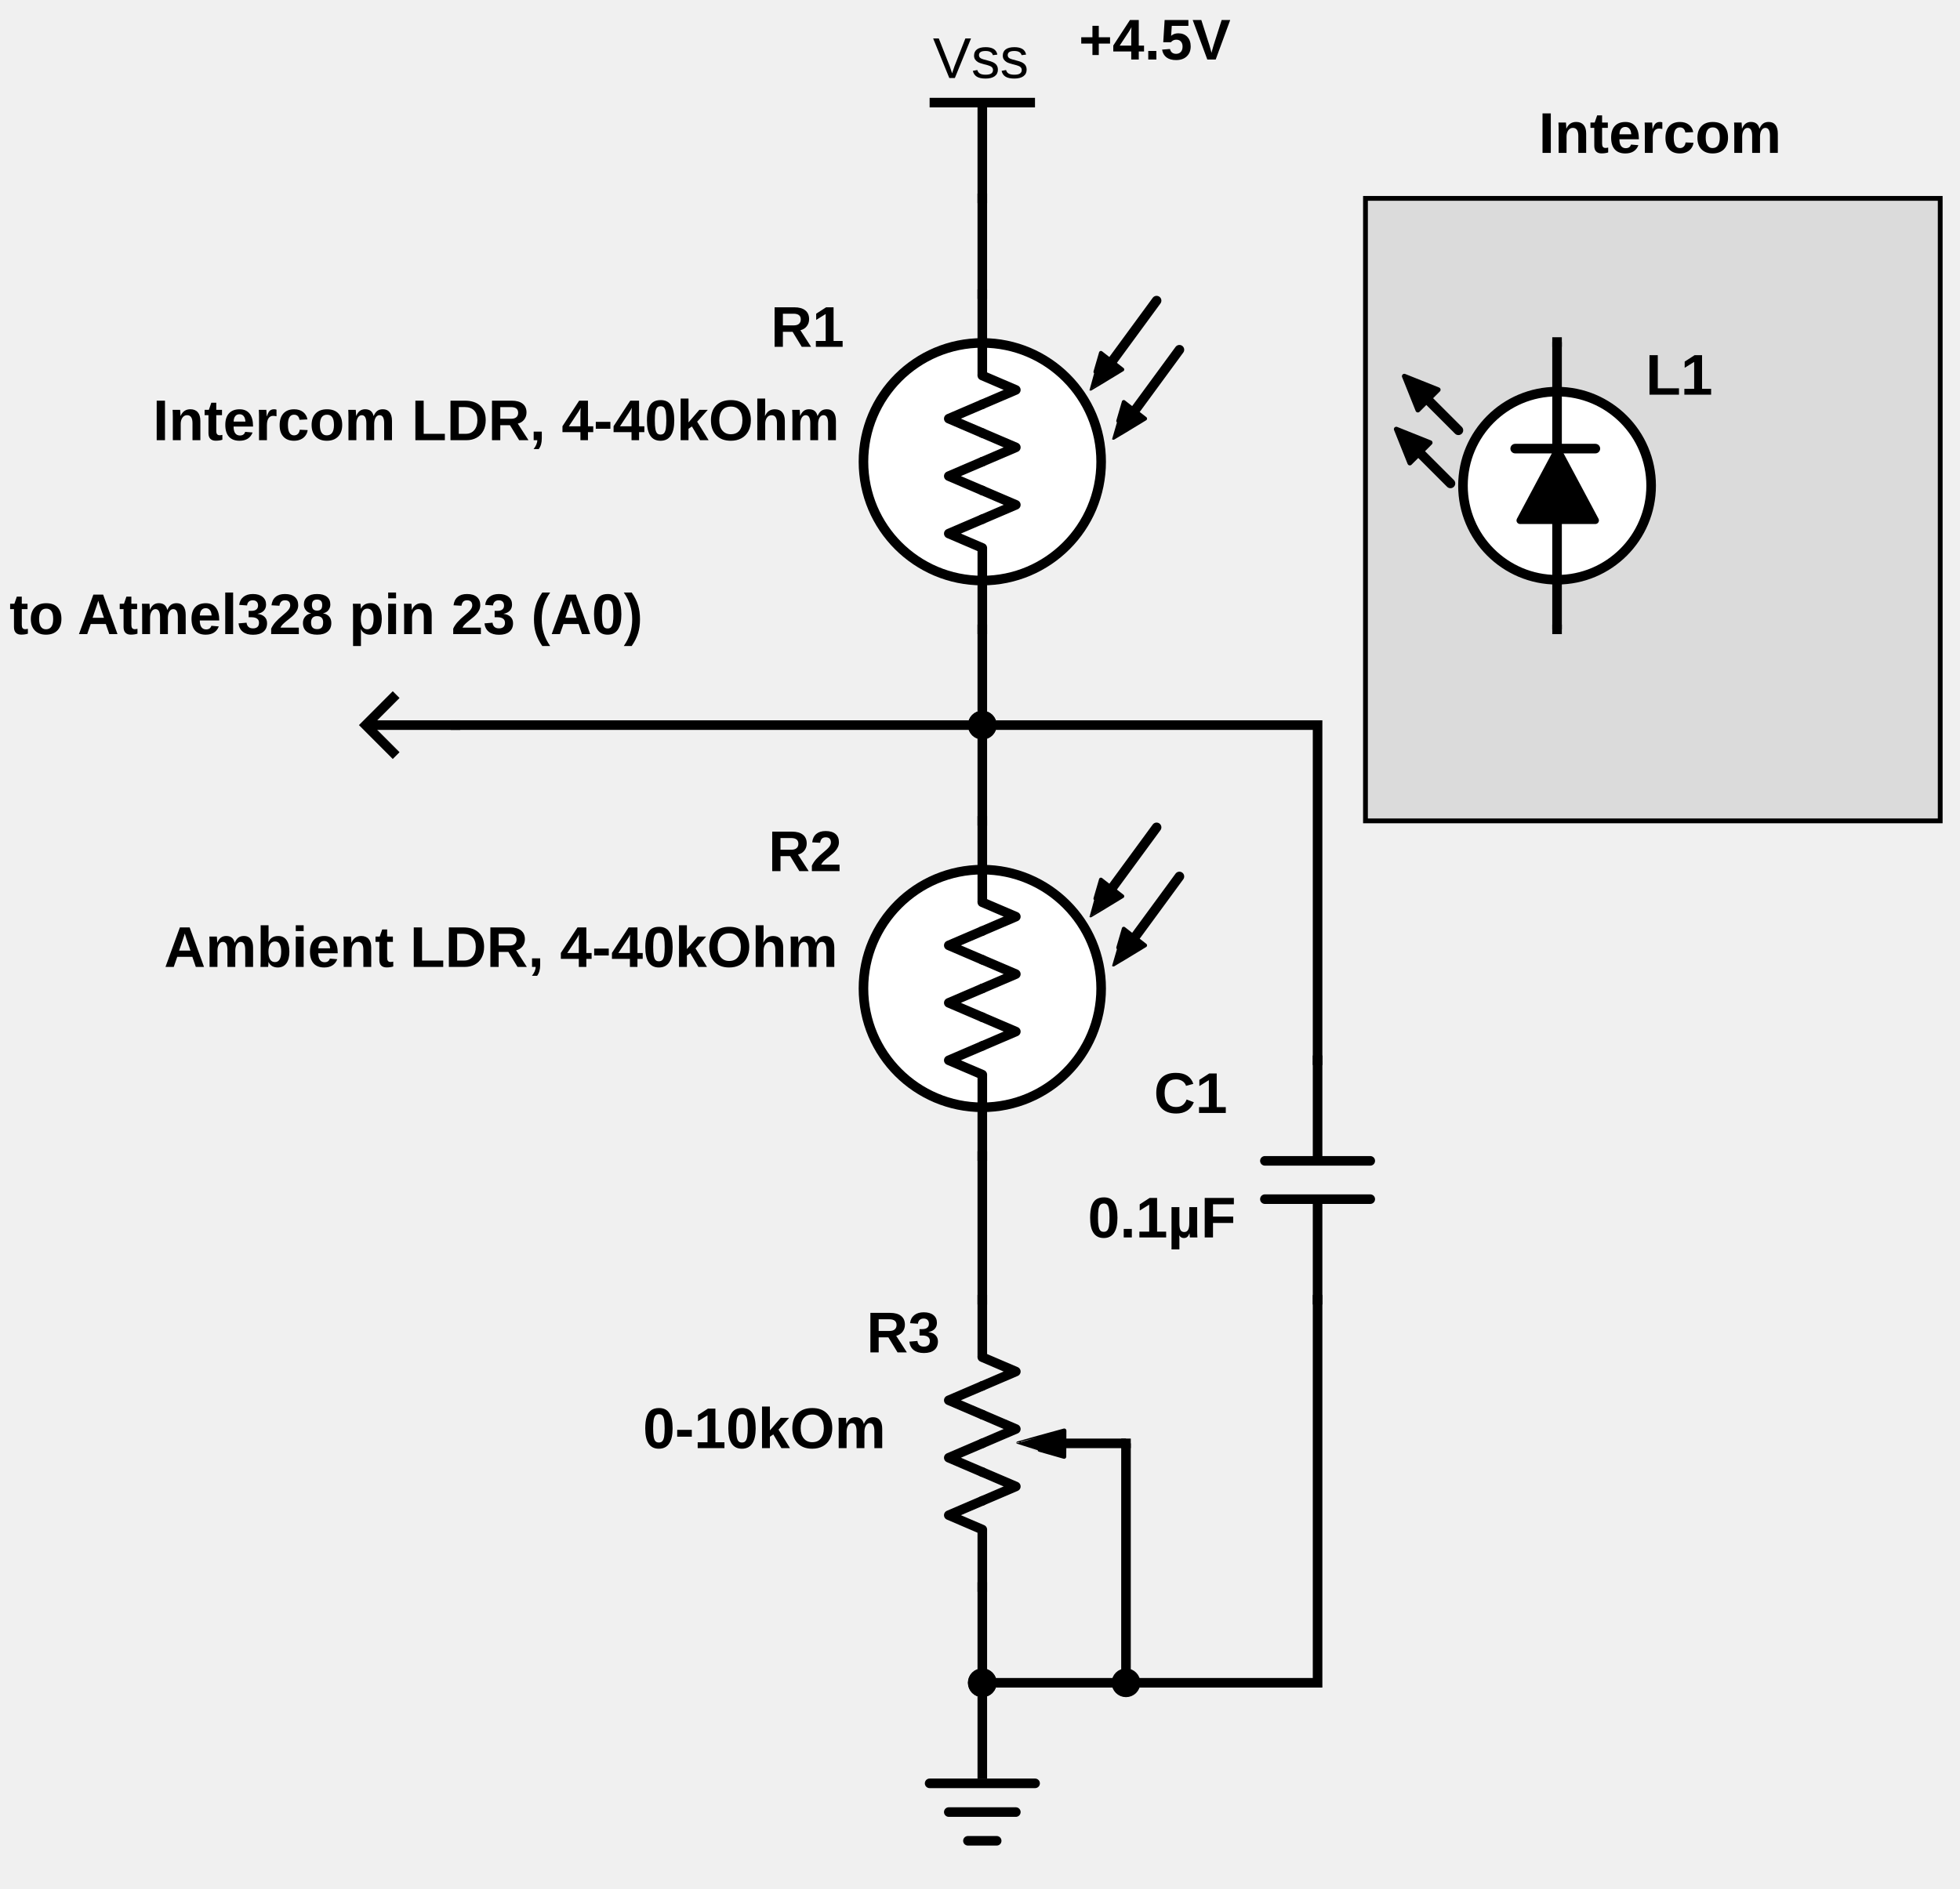
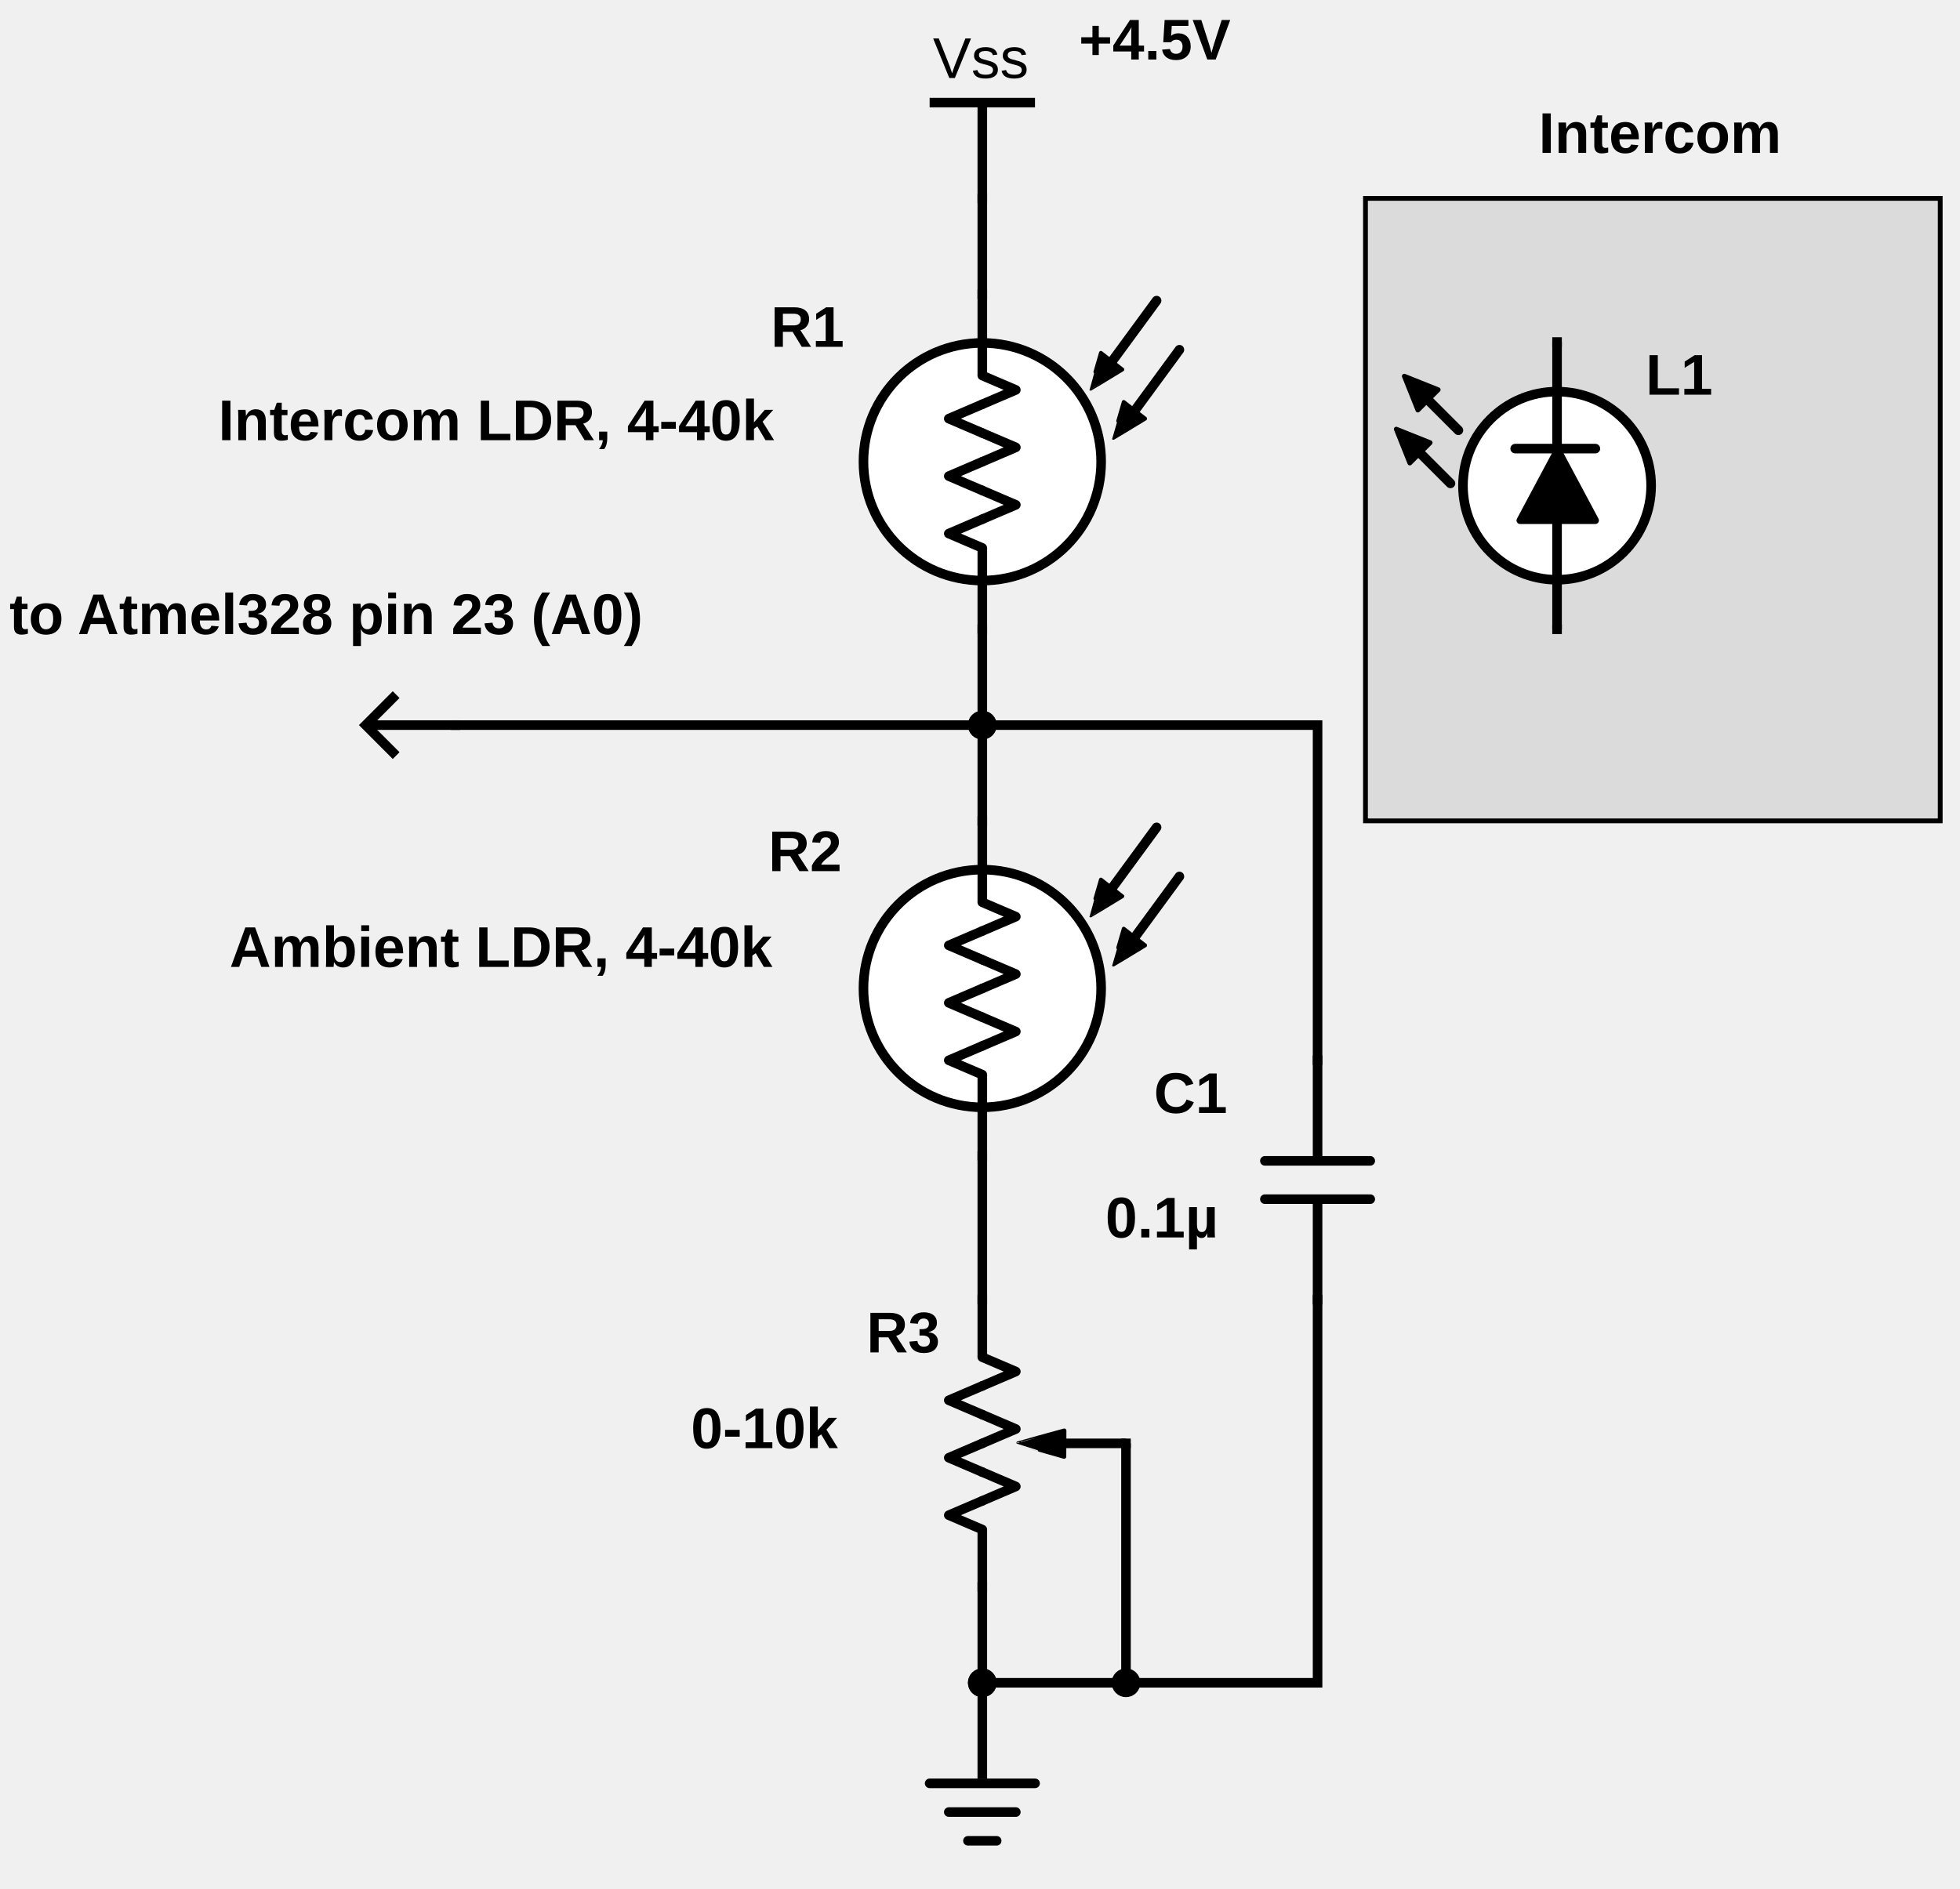
<svg xmlns="http://www.w3.org/2000/svg" version="1.1" width="1100" height="1060">
  <defs>
    <linearGradient x1="0%" y1="0%" x2="0%" y2="100%" id="mx-gradient-dbdbdb-1-dbdbdb-1-s-0">
      <stop offset="0%" style="stop-color:#dbdbdb" />
      <stop offset="100%" style="stop-color:#dbdbdb" />
    </linearGradient>
  </defs>
  <g transform=" scale(0.96) translate(-1133.734,-332)">
    <rect x="1705.2" y="501.2" width="5.6" height="5.6" fill="#000000" stroke="none" pointer-events="none" />
    <rect x="1705.2" y="697.2" width="5.6" height="5.6" fill="#000000" stroke="none" pointer-events="none" />
    <ellipse cx="1708" cy="602" rx="69.478" ry="69.478" fill="#ffffff" stroke="#000000" stroke-width="5.6" pointer-events="none" />
    <path d="M 1708 551.6 L 1727.6 560 L 1708 568.4" fill="none" stroke="#000000" stroke-width="5.6" stroke-linejoin="round" stroke-linecap="round" stroke-miterlimit="10" pointer-events="none" />
    <path d="M 1708 568.4 L 1688.4 576.8 L 1708 585.2" fill="none" stroke="#000000" stroke-width="5.6" stroke-linejoin="round" stroke-linecap="round" stroke-miterlimit="10" pointer-events="none" />
    <path d="M 1708 585.2 L 1727.6 593.6 L 1708 602" fill="none" stroke="#000000" stroke-width="5.6" stroke-linejoin="round" stroke-linecap="round" stroke-miterlimit="10" pointer-events="none" />
    <path d="M 1708 602 L 1688.4 610.4 L 1708 618.8" fill="none" stroke="#000000" stroke-width="5.6" stroke-linejoin="round" stroke-linecap="round" stroke-miterlimit="10" pointer-events="none" />
    <path d="M 1708 618.8 L 1727.6 627.2 L 1708 635.6" fill="none" stroke="#000000" stroke-width="5.6" stroke-linejoin="round" stroke-linecap="round" stroke-miterlimit="10" pointer-events="none" />
    <path d="M 1708 635.6 L 1688.4 644 L 1708 652.4" fill="none" stroke="#000000" stroke-width="5.6" stroke-linejoin="round" stroke-linecap="round" stroke-miterlimit="10" pointer-events="none" />
    <path d="M 1708 506.8 L 1708 548.8" fill="none" stroke="#000000" stroke-width="5.6" stroke-linecap="square" stroke-miterlimit="10" pointer-events="none" />
    <path d="M 1708 655.2 L 1708 697.2" fill="none" stroke="#000000" stroke-width="5.6" stroke-linecap="square" stroke-miterlimit="10" pointer-events="none" />
    <path d="M 1777.15 538.99 C 1777.04 539.35 1775.67 544.06 1774.1 549.45 C 1772.53 554.84 1771.27 559.27 1771.31 559.3 C 1771.34 559.33 1775.26 556.97 1780.02 554.07 C 1784.78 551.17 1788.94 548.64 1789.27 548.44 L 1789.86 548.08 L 1783.6 543.2 L 1777.34 538.32 L 1777.15 538.99 Z" fill="#000000" stroke="#000000" stroke-width="2.24" stroke-linejoin="round" stroke-linecap="square" stroke-miterlimit="10" pointer-events="none" />
    <path d="M 1809.89 507.79 L 1779.09 549.79" fill="none" stroke="#000000" stroke-width="5.6" stroke-linejoin="round" stroke-linecap="round" stroke-miterlimit="10" pointer-events="none" />
    <path d="M 1790.49 567.7 C 1790.39 568.07 1789.01 572.78 1787.44 578.17 C 1785.87 583.56 1784.62 587.99 1784.65 588.02 C 1784.68 588.04 1788.6 585.69 1793.36 582.79 C 1798.12 579.89 1802.28 577.35 1802.61 577.16 L 1803.2 576.8 L 1796.94 571.92 L 1790.68 567.03 L 1790.49 567.7 Z" fill="#000000" stroke="#000000" stroke-width="2.24" stroke-linejoin="round" stroke-linecap="round" stroke-miterlimit="10" pointer-events="none" />
    <path d="M 1823.23 536.51 L 1792.43 578.51" fill="none" stroke="#000000" stroke-width="5.6" stroke-linejoin="round" stroke-linecap="round" stroke-miterlimit="10" pointer-events="none" />
    <rect x="1584.8" y="504" width="42" height="39.2" fill-opacity="0" fill="#dae2f2" stroke="none" pointer-events="none" />
    <g fill="#000000" font-family="Arial,Helvetica" font-weight="bold" text-anchor="middle" font-size="33.6px">
      <text x="1605.8" y="534.8">
                R1
            </text>
    </g>
    <rect x="1248.8" y="560" width="350" height="36.4" fill-opacity="0" fill="#dae2f2" stroke="none" pointer-events="none" />
    <g fill="#000000" font-family="Arial,Helvetica" font-weight="bold" text-anchor="middle" font-size="33.6px">
      <text x="1423.8" y="589.4">
-                 Intercom LDR, 4-40kOhm
+                 Intercom LDR, 4-40k
            </text>
    </g>
    <rect x="1705.2" y="809.2" width="5.6" height="5.6" fill="#000000" stroke="none" pointer-events="none" />
    <rect x="1705.2" y="1005.2" width="5.6" height="5.6" fill="#000000" stroke="none" pointer-events="none" />
    <ellipse cx="1708" cy="910" rx="69.478" ry="69.478" fill="#ffffff" stroke="#000000" stroke-width="5.6" pointer-events="none" />
    <path d="M 1708 859.6 L 1727.6 868 L 1708 876.4" fill="none" stroke="#000000" stroke-width="5.6" stroke-linejoin="round" stroke-linecap="round" stroke-miterlimit="10" pointer-events="none" />
    <path d="M 1708 876.4 L 1688.4 884.8 L 1708 893.2" fill="none" stroke="#000000" stroke-width="5.6" stroke-linejoin="round" stroke-linecap="round" stroke-miterlimit="10" pointer-events="none" />
    <path d="M 1708 893.2 L 1727.6 901.6 L 1708 910" fill="none" stroke="#000000" stroke-width="5.6" stroke-linejoin="round" stroke-linecap="round" stroke-miterlimit="10" pointer-events="none" />
    <path d="M 1708 910 L 1688.4 918.4 L 1708 926.8" fill="none" stroke="#000000" stroke-width="5.6" stroke-linejoin="round" stroke-linecap="round" stroke-miterlimit="10" pointer-events="none" />
    <path d="M 1708 926.8 L 1727.6 935.2 L 1708 943.6" fill="none" stroke="#000000" stroke-width="5.6" stroke-linejoin="round" stroke-linecap="round" stroke-miterlimit="10" pointer-events="none" />
    <path d="M 1708 943.6 L 1688.4 952 L 1708 960.4" fill="none" stroke="#000000" stroke-width="5.6" stroke-linejoin="round" stroke-linecap="round" stroke-miterlimit="10" pointer-events="none" />
    <path d="M 1708 814.8 L 1708 856.8" fill="none" stroke="#000000" stroke-width="5.6" stroke-linecap="square" stroke-miterlimit="10" pointer-events="none" />
    <path d="M 1708 963.2 L 1708 1005.2" fill="none" stroke="#000000" stroke-width="5.6" stroke-linecap="square" stroke-miterlimit="10" pointer-events="none" />
    <path d="M 1777.15 846.99 C 1777.04 847.35 1775.67 852.06 1774.1 857.45 C 1772.53 862.84 1771.27 867.27 1771.31 867.3 C 1771.34 867.33 1775.26 864.97 1780.02 862.07 C 1784.78 859.17 1788.94 856.64 1789.27 856.44 L 1789.86 856.08 L 1783.6 851.2 L 1777.34 846.32 L 1777.15 846.99 Z" fill="#000000" stroke="#000000" stroke-width="2.24" stroke-linejoin="round" stroke-linecap="square" stroke-miterlimit="10" pointer-events="none" />
    <path d="M 1809.89 815.79 L 1779.09 857.79" fill="none" stroke="#000000" stroke-width="5.6" stroke-linejoin="round" stroke-linecap="round" stroke-miterlimit="10" pointer-events="none" />
    <path d="M 1790.49 875.7 C 1790.39 876.07 1789.01 880.78 1787.44 886.17 C 1785.87 891.56 1784.62 895.99 1784.65 896.02 C 1784.68 896.04 1788.6 893.69 1793.36 890.79 C 1798.12 887.89 1802.28 885.35 1802.61 885.16 L 1803.2 884.8 L 1796.94 879.92 L 1790.68 875.03 L 1790.49 875.7 Z" fill="#000000" stroke="#000000" stroke-width="2.24" stroke-linejoin="round" stroke-linecap="round" stroke-miterlimit="10" pointer-events="none" />
    <path d="M 1823.23 844.51 L 1792.43 886.51" fill="none" stroke="#000000" stroke-width="5.6" stroke-linejoin="round" stroke-linecap="round" stroke-miterlimit="10" pointer-events="none" />
    <rect x="1584.8" y="812" width="39.2" height="36.4" fill-opacity="0" fill="#dae2f2" stroke="none" pointer-events="none" />
    <g fill="#000000" font-family="Arial,Helvetica" font-weight="bold" text-anchor="middle" font-size="33.6px">
      <text x="1604.4" y="841.4">
                R2
            </text>
    </g>
    <rect x="1254.4" y="868" width="344.4" height="36.4" fill-opacity="0" fill="#dae2f2" stroke="none" pointer-events="none" />
    <g fill="#000000" font-family="Arial,Helvetica" font-weight="bold" text-anchor="middle" font-size="33.6px">
      <text x="1426.6" y="897.4">
-                 Ambient LDR, 4-40kOhm
+                 Ambient LDR, 4-40k
            </text>
    </g>
    <rect x="1705.2" y="1089.2" width="5.6" height="5.6" fill="#000000" stroke="none" pointer-events="none" />
    <rect x="1705.2" y="1257.2" width="5.6" height="5.6" fill="#000000" stroke="none" pointer-events="none" />
    <rect x="1789.2" y="1173.2" width="5.6" height="5.6" fill="#000000" stroke="none" pointer-events="none" />
    <path d="M 1708 1125.6 L 1727.6 1134 L 1708 1142.4" fill="none" stroke="#000000" stroke-width="5.6" stroke-linejoin="round" stroke-linecap="round" stroke-miterlimit="10" pointer-events="none" />
    <path d="M 1708 1142.4 L 1688.4 1150.8 L 1708 1159.2" fill="none" stroke="#000000" stroke-width="5.6" stroke-linejoin="round" stroke-linecap="round" stroke-miterlimit="10" pointer-events="none" />
    <path d="M 1708 1159.2 L 1727.6 1167.6 L 1708 1176" fill="none" stroke="#000000" stroke-width="5.6" stroke-linejoin="round" stroke-linecap="round" stroke-miterlimit="10" pointer-events="none" />
    <path d="M 1708 1176 L 1688.4 1184.4 L 1708 1192.8" fill="none" stroke="#000000" stroke-width="5.6" stroke-linejoin="round" stroke-linecap="round" stroke-miterlimit="10" pointer-events="none" />
    <path d="M 1708 1192.8 L 1727.6 1201.2 L 1708 1209.6" fill="none" stroke="#000000" stroke-width="5.6" stroke-linejoin="round" stroke-linecap="round" stroke-miterlimit="10" pointer-events="none" />
    <path d="M 1708 1209.6 L 1688.4 1218 L 1708 1226.4" fill="none" stroke="#000000" stroke-width="5.6" stroke-linejoin="round" stroke-linecap="round" stroke-miterlimit="10" pointer-events="none" />
    <path d="M 1708 1094.8 L 1708 1122.8" fill="#000000" stroke="#000000" stroke-width="5.6" stroke-linecap="square" stroke-miterlimit="10" pointer-events="none" />
    <path d="M 1708 1229.2 L 1708 1257.2" fill="#000000" stroke="#000000" stroke-width="5.6" stroke-linecap="square" stroke-miterlimit="10" pointer-events="none" />
    <path d="M 1750 1176 L 1789.2 1176" fill="#000000" stroke="#000000" stroke-width="5.6" stroke-linecap="square" stroke-miterlimit="10" pointer-events="none" />
    <path d="M 1754.97 1183.52 C 1754.5 1183.38 1748.47 1181.66 1741.56 1179.69 C 1734.66 1177.72 1729.01 1176.07 1729.01 1176.03 C 1729.01 1175.99 1734.68 1174.4 1741.6 1172.5 C 1748.52 1170.6 1754.57 1168.94 1755.04 1168.81 L 1755.9 1168.57 L 1755.86 1176.17 L 1755.82 1183.76 L 1754.97 1183.52 Z" fill="#000000" stroke="#000000" stroke-width="2.52" stroke-linejoin="round" stroke-linecap="square" stroke-miterlimit="10" pointer-events="none" />
    <rect x="1640.8" y="1092" width="42" height="39.2" fill-opacity="0" fill="#dae2f2" stroke="none" pointer-events="none" />
    <g fill="#000000" font-family="Arial,Helvetica" font-weight="bold" text-anchor="middle" font-size="33.6px">
      <text x="1661.8" y="1122.8">
                R3
            </text>
    </g>
    <rect x="1512" y="1148" width="137.2" height="39.2" fill-opacity="0" fill="#dae2f2" stroke="none" pointer-events="none" />
    <g fill="#000000" font-family="Arial,Helvetica" font-weight="bold" text-anchor="middle" font-size="33.6px">
      <text x="1580.6" y="1178.8">
-                 0-10kOm
+                 0-10k
            </text>
    </g>
    <path d="M 1708 700 L 1708 812" fill="none" stroke="#000000" stroke-width="5.6" stroke-miterlimit="10" pointer-events="none" />
    <path d="M 1708 1008 L 1708 1092" fill="none" stroke="#000000" stroke-width="5.6" stroke-miterlimit="10" pointer-events="none" />
    <rect x="1705.2" y="1313.2" width="5.6" height="5.6" fill="#000000" stroke="none" pointer-events="none" />
    <path d="M 1677.2 1374.8 C 1738.86 1374.8 1738.86 1374.8 1738.86 1374.8" fill="none" stroke="#000000" stroke-width="5.6" stroke-linecap="round" stroke-miterlimit="10" pointer-events="none" />
    <path d="M 1688.4 1391.6 C 1715.2 1391.6 1727.6 1391.6 1727.6 1391.6" fill="none" stroke="#000000" stroke-width="5.6" stroke-linecap="round" stroke-miterlimit="10" pointer-events="none" />
    <path d="M 1699.6 1408.4 C 1708.34 1408.4 1716.4 1408.4 1716.4 1408.4" fill="none" stroke="#000000" stroke-width="5.6" stroke-linecap="round" stroke-miterlimit="10" pointer-events="none" />
    <path d="M 1708 1318.8 L 1708 1369.2" fill="#000000" stroke="#000000" stroke-width="5.6" stroke-linecap="square" stroke-miterlimit="10" pointer-events="none" />
    <rect x="1705.2" y="445.2" width="5.6" height="5.6" fill="#000000" stroke="none" pointer-events="none" />
    <g fill="#000000" font-family="Arial,Helvetica" text-anchor="middle" font-size="33.6px">
      <text x="1707.13" y="377.61">
                Vss
            </text>
    </g>
    <path d="M 1708 394.8 L 1708 445.2" fill="#000000" stroke="#000000" stroke-width="5.6" stroke-linecap="square" stroke-miterlimit="10" pointer-events="none" />
    <path d="M 1680 392 L 1736 392" fill="none" stroke="#000000" stroke-width="5.6" stroke-linecap="square" stroke-miterlimit="10" pointer-events="none" />
    <rect x="1764" y="336" width="89.6" height="39.2" fill-opacity="0" fill="#dae2f2" stroke="none" pointer-events="none" />
    <g fill="#000000" font-family="Arial,Helvetica" font-weight="bold" text-anchor="middle" font-size="33.6px">
      <text x="1808.8" y="366.8">
                +4.5V
            </text>
    </g>
    <path d="M 1708 504 L 1708 448" fill="none" stroke="#000000" stroke-width="5.6" stroke-miterlimit="10" pointer-events="none" />
    <rect x="1397.2" y="753.2" width="5.6" height="5.6" fill="#000000" stroke="none" pointer-events="none" />
    <path d="M 1349.6 756 L 1397.2 756" fill="#000000" stroke="#000000" stroke-width="5.6" stroke-linecap="square" stroke-miterlimit="10" pointer-events="none" />
    <path d="M 1363.35 740.15 L 1347.53 756 L 1363.35 771.85" fill="none" stroke="#000000" stroke-width="5.6" stroke-linecap="square" stroke-miterlimit="10" pointer-events="none" />
    <rect x="1148" y="672" width="352.8" height="39.2" fill-opacity="0" fill="#dae2f2" stroke="none" pointer-events="none" />
    <g fill="#000000" font-family="Arial,Helvetica" font-weight="bold" text-anchor="middle" font-size="33.6px">
      <text x="1324.4" y="702.8">
                to Atmel328 pin 23 (A0)
            </text>
    </g>
    <path d="M 1400 756 L 1702.4 756" fill="none" stroke="#000000" stroke-width="5.6" stroke-miterlimit="10" pointer-events="none" />
    <ellipse cx="1708" cy="756" rx="5.6" ry="5.6" fill="#000000" stroke="#000000" stroke-width="5.6" pointer-events="none" />
    <path d="M 1792 1176 L 1792 1316 L 1713.6 1316" fill="none" stroke="#000000" stroke-width="5.6" stroke-miterlimit="10" pointer-events="none" />
    <ellipse cx="1708" cy="1316" rx="5.6" ry="5.6" fill="#000000" stroke="#000000" stroke-width="5.6" pointer-events="none" />
    <path d="M 1708 1260 L 1708 1310.4" fill="none" stroke="#000000" stroke-width="5.6" stroke-miterlimit="10" pointer-events="none" />
    <ellipse cx="1708" cy="1316" rx="5.6" ry="5.6" fill="#000000" stroke="#000000" stroke-width="5.6" pointer-events="none" />
    <rect x="1932" y="448" width="336" height="364" fill="url(#mx-gradient-dbdbdb-1-dbdbdb-1-s-0)" stroke="#000000" stroke-width="2.8" pointer-events="none" />
    <rect x="2044" y="392" width="120.4" height="36.4" fill-opacity="0" fill="#dae2f2" stroke="none" pointer-events="none" />
    <g fill="#000000" font-family="Arial,Helvetica" font-weight="bold" text-anchor="middle" font-size="33.6px">
      <text x="2104.2" y="421.4">
                Intercom
            </text>
    </g>
    <rect x="1985.2" y="529.2" width="5.6" height="5.6" fill="#000000" stroke="none" transform="translate(2016,0)scale(-1,1)translate(-2016,0)" pointer-events="none" />
    <rect x="1985.2" y="697.2" width="5.6" height="5.6" fill="#000000" stroke="none" transform="translate(2016,0)scale(-1,1)translate(-2016,0)" pointer-events="none" />
    <ellipse cx="1988" cy="616" rx="55.003" ry="55.003" fill="#ffffff" stroke="#000000" stroke-width="5.6" transform="translate(2016,0)scale(-1,1)translate(-2016,0)" pointer-events="none" />
    <path d="M 1965.6 594.32 C 2027.2 594.32 2010.4 594.32 2010.4 594.32" fill="none" stroke="#000000" stroke-width="5.6" stroke-linecap="round" stroke-miterlimit="10" transform="translate(2016,0)scale(-1,1)translate(-2016,0)" pointer-events="none" />
    <path d="M 1987.61 595.1 C 1987.61 595.1 1987.61 595.1 1965.6 636.32 C 2009.62 636.32 2009.62 636.32 2009.62 636.32 Z" fill="#000000" stroke="#000000" stroke-width="4.17" stroke-linejoin="round" stroke-linecap="round" stroke-miterlimit="10" transform="translate(2016,0)scale(-1,1)translate(-2016,0)" pointer-events="none" />
    <path d="M 1988 534.8 L 1988 697.2" fill="#000000" stroke="#000000" stroke-width="5.6" stroke-linecap="square" stroke-miterlimit="10" transform="translate(2016,0)scale(-1,1)translate(-2016,0)" pointer-events="none" />
    <path d="M 2062.19 590.86 L 2074.07 602.74 L 2081.99 582.94 Z" fill="#000000" stroke="#000000" stroke-width="2.8" stroke-linejoin="round" stroke-linecap="square" stroke-miterlimit="10" transform="translate(2016,0)scale(-1,1)translate(-2016,0)" pointer-events="none" />
    <path d="M 2050.31 614.67 L 2074.07 590.91" fill="none" stroke="#000000" stroke-width="5.6" stroke-linejoin="round" stroke-linecap="round" stroke-miterlimit="10" transform="translate(2016,0)scale(-1,1)translate(-2016,0)" pointer-events="none" />
    <path d="M 2057.49 559.9 L 2069.37 571.78 L 2077.29 551.98 Z" fill="#000000" stroke="#000000" stroke-width="2.8" stroke-linejoin="round" stroke-linecap="round" stroke-miterlimit="10" transform="translate(2016,0)scale(-1,1)translate(-2016,0)" pointer-events="none" />
    <path d="M 2045.66 583.61 L 2069.41 559.85" fill="none" stroke="#000000" stroke-width="5.6" stroke-linejoin="round" stroke-linecap="round" stroke-miterlimit="10" transform="translate(2016,0)scale(-1,1)translate(-2016,0)" pointer-events="none" />
    <rect x="2097.2" y="532" width="36.4" height="39.2" fill-opacity="0" fill="#dae2f2" stroke="none" pointer-events="none" />
    <g fill="#000000" font-family="Arial,Helvetica" font-weight="bold" text-anchor="middle" font-size="33.6px">
      <text x="2115.4" y="562.8">
                L1
            </text>
    </g>
    <rect x="1901.2" y="949.2" width="5.6" height="5.6" fill="#000000" stroke="none" pointer-events="none" />
    <rect x="1901.2" y="1089.2" width="5.6" height="5.6" fill="#000000" stroke="none" pointer-events="none" />
    <path d="M 1873.2 1010.8 C 1934.8 1010.8 1934.8 1010.8 1934.8 1010.8" fill="none" stroke="#000000" stroke-width="5.6" stroke-linecap="round" stroke-miterlimit="10" pointer-events="none" />
    <path d="M 1873.2 1033.2 C 1934.8 1033.2 1934.8 1033.2 1934.8 1033.2" fill="none" stroke="#000000" stroke-width="5.6" stroke-linecap="round" stroke-miterlimit="10" pointer-events="none" />
    <path d="M 1904 954.8 L 1904 1008" fill="#000000" stroke="#000000" stroke-width="5.6" stroke-linecap="square" stroke-miterlimit="10" pointer-events="none" />
    <path d="M 1904 1036 L 1904 1089.2" fill="#000000" stroke="#000000" stroke-width="5.6" stroke-linecap="square" stroke-miterlimit="10" pointer-events="none" />
    <rect x="1808.8" y="952" width="42" height="39.2" fill-opacity="0" fill="#dae2f2" stroke="none" pointer-events="none" />
    <g fill="#000000" font-family="Arial,Helvetica" font-weight="bold" text-anchor="middle" font-size="33.6px">
      <text x="1829.8" y="982.8">
                C1
            </text>
    </g>
    <rect x="1769.6" y="1024.8" width="86.8" height="39.2" fill-opacity="0" fill="#dae2f2" stroke="none" pointer-events="none" />
    <g fill="#000000" font-family="Arial,Helvetica" font-weight="bold" text-anchor="middle" font-size="33.6px">
      <text x="1813" y="1055.6">
-                 0.1µF
+                 0.1µ
            </text>
    </g>
    <path d="M 1904 952 L 1904 756 L 1713.6 756" fill="none" stroke="#000000" stroke-width="5.6" stroke-miterlimit="10" pointer-events="none" />
    <ellipse cx="1708" cy="756" rx="5.6" ry="5.6" fill="#000000" stroke="#000000" stroke-width="5.6" pointer-events="none" />
    <path d="M 1904 1092 L 1904 1316 L 1797.6 1316" fill="none" stroke="#000000" stroke-width="5.6" stroke-miterlimit="10" pointer-events="none" />
    <ellipse cx="1792" cy="1316" rx="5.6" ry="5.6" fill="#000000" stroke="#000000" stroke-width="5.6" pointer-events="none" />
  </g>
</svg>
